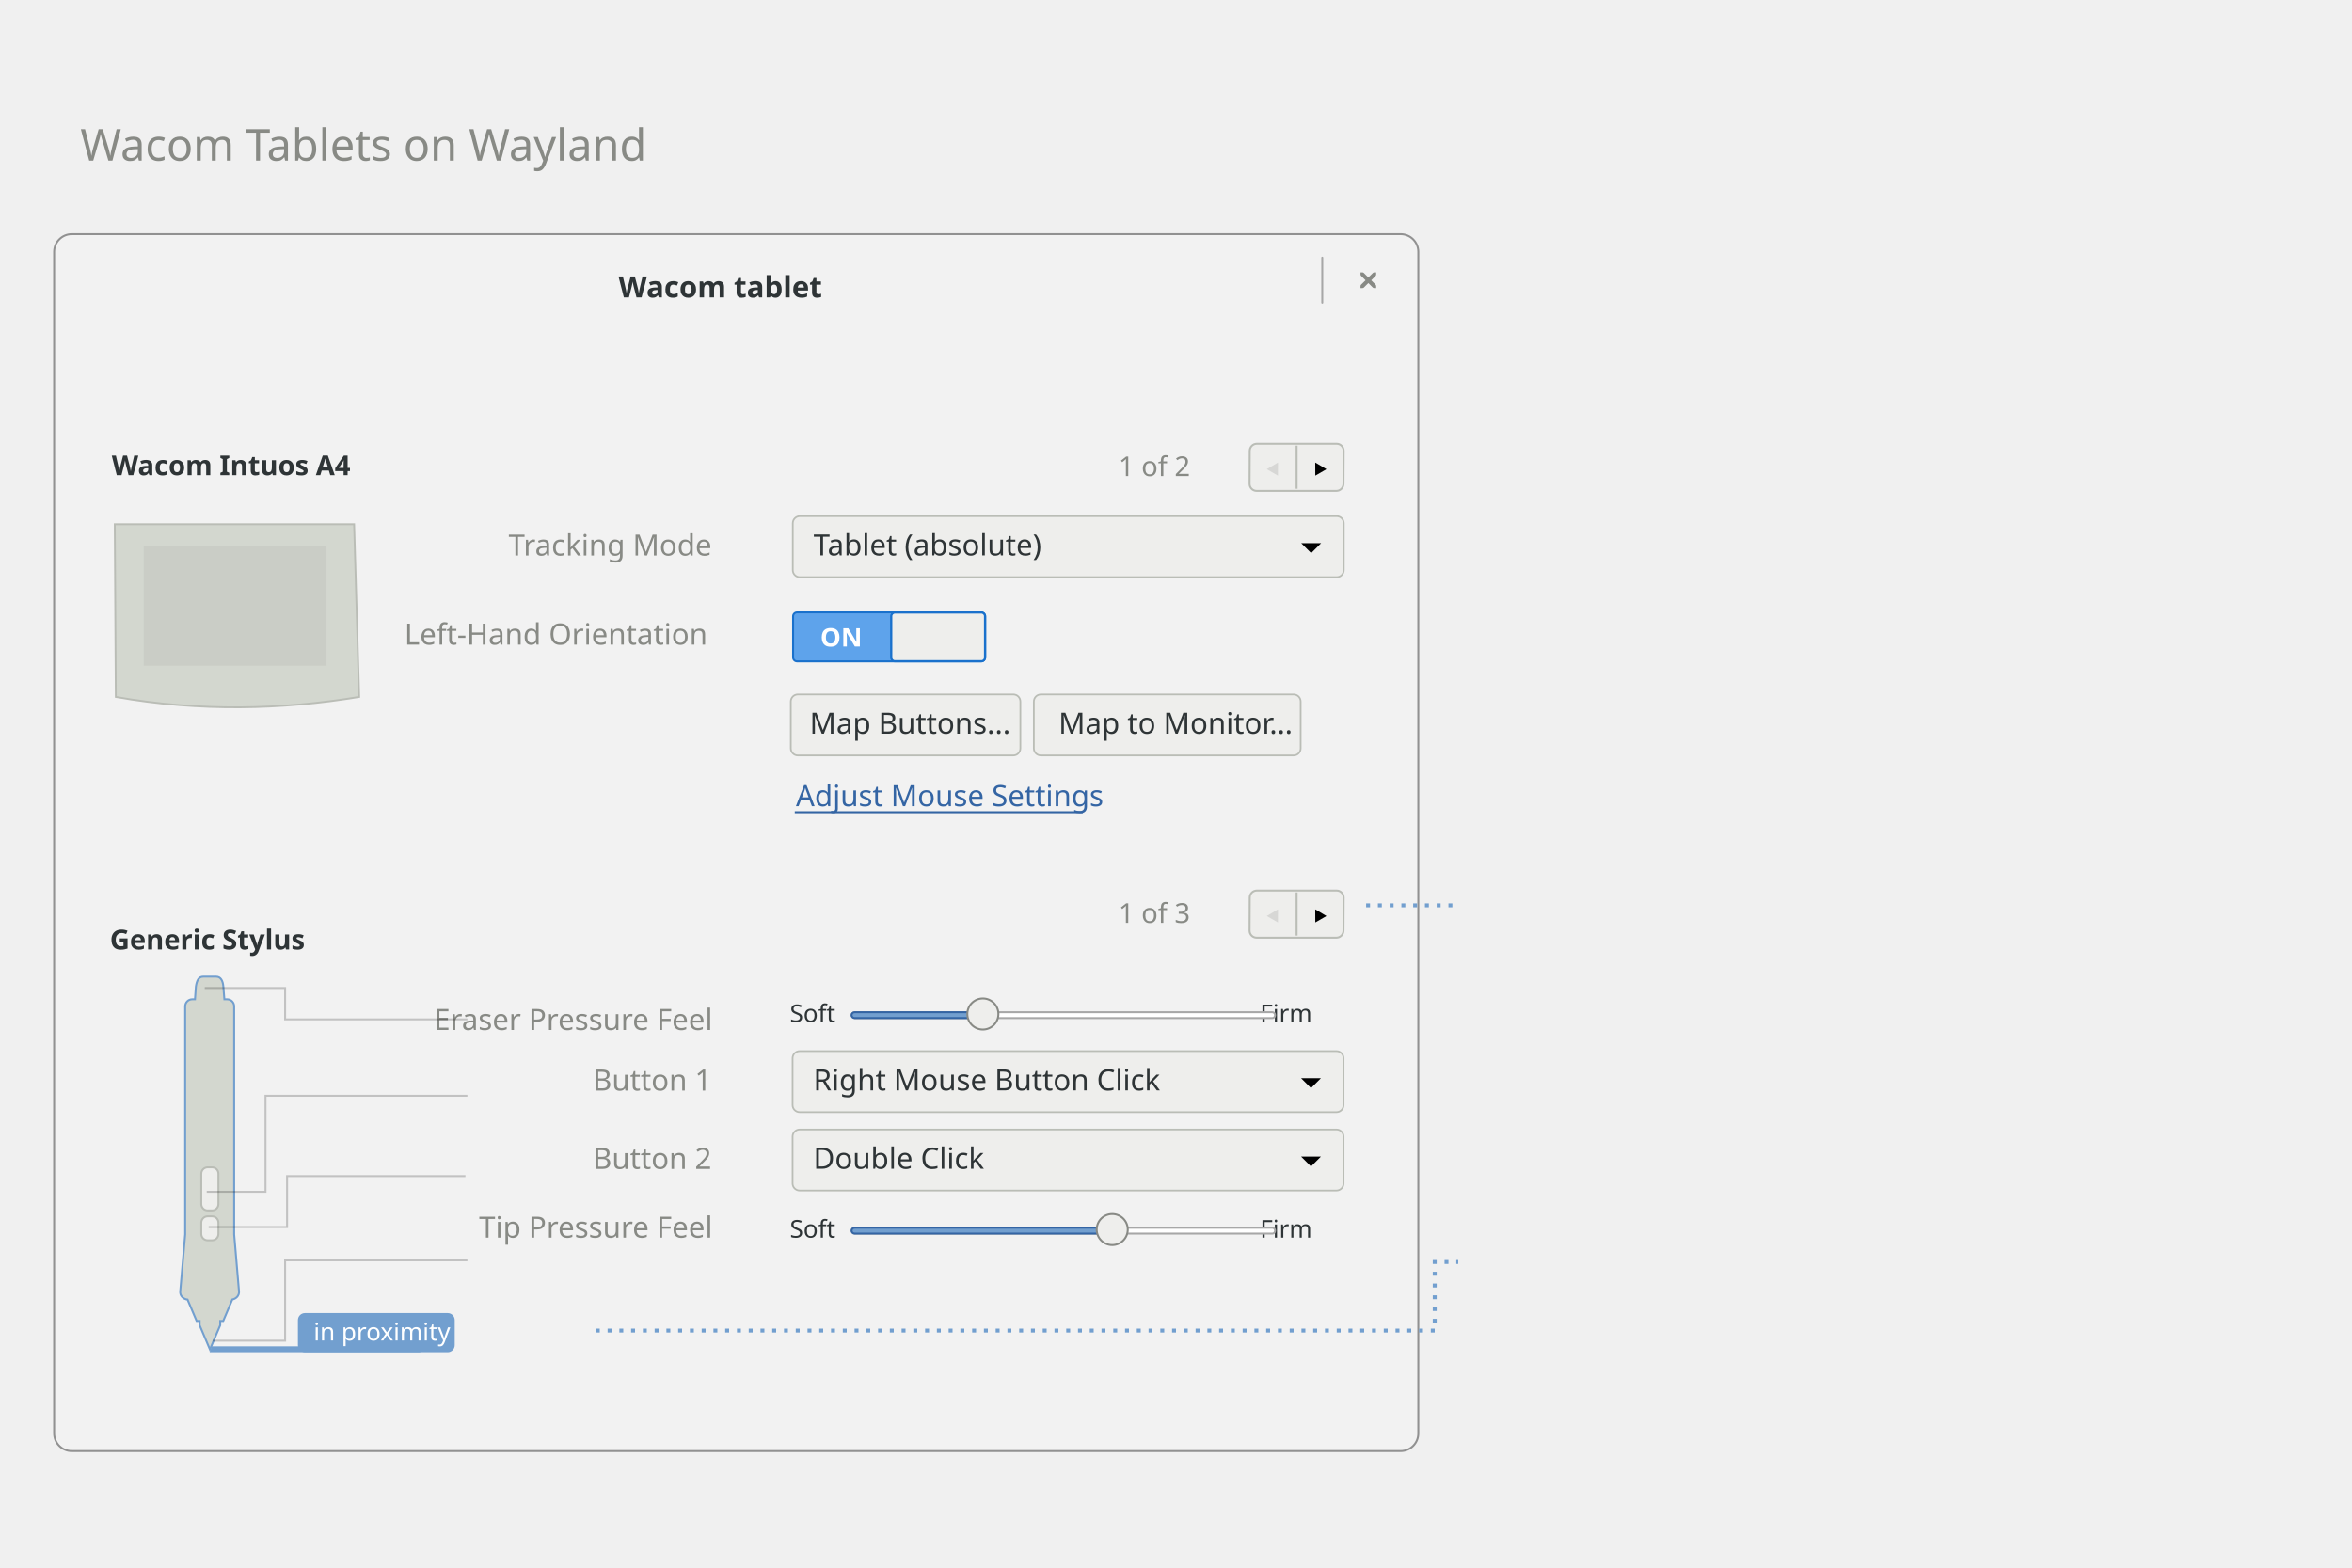
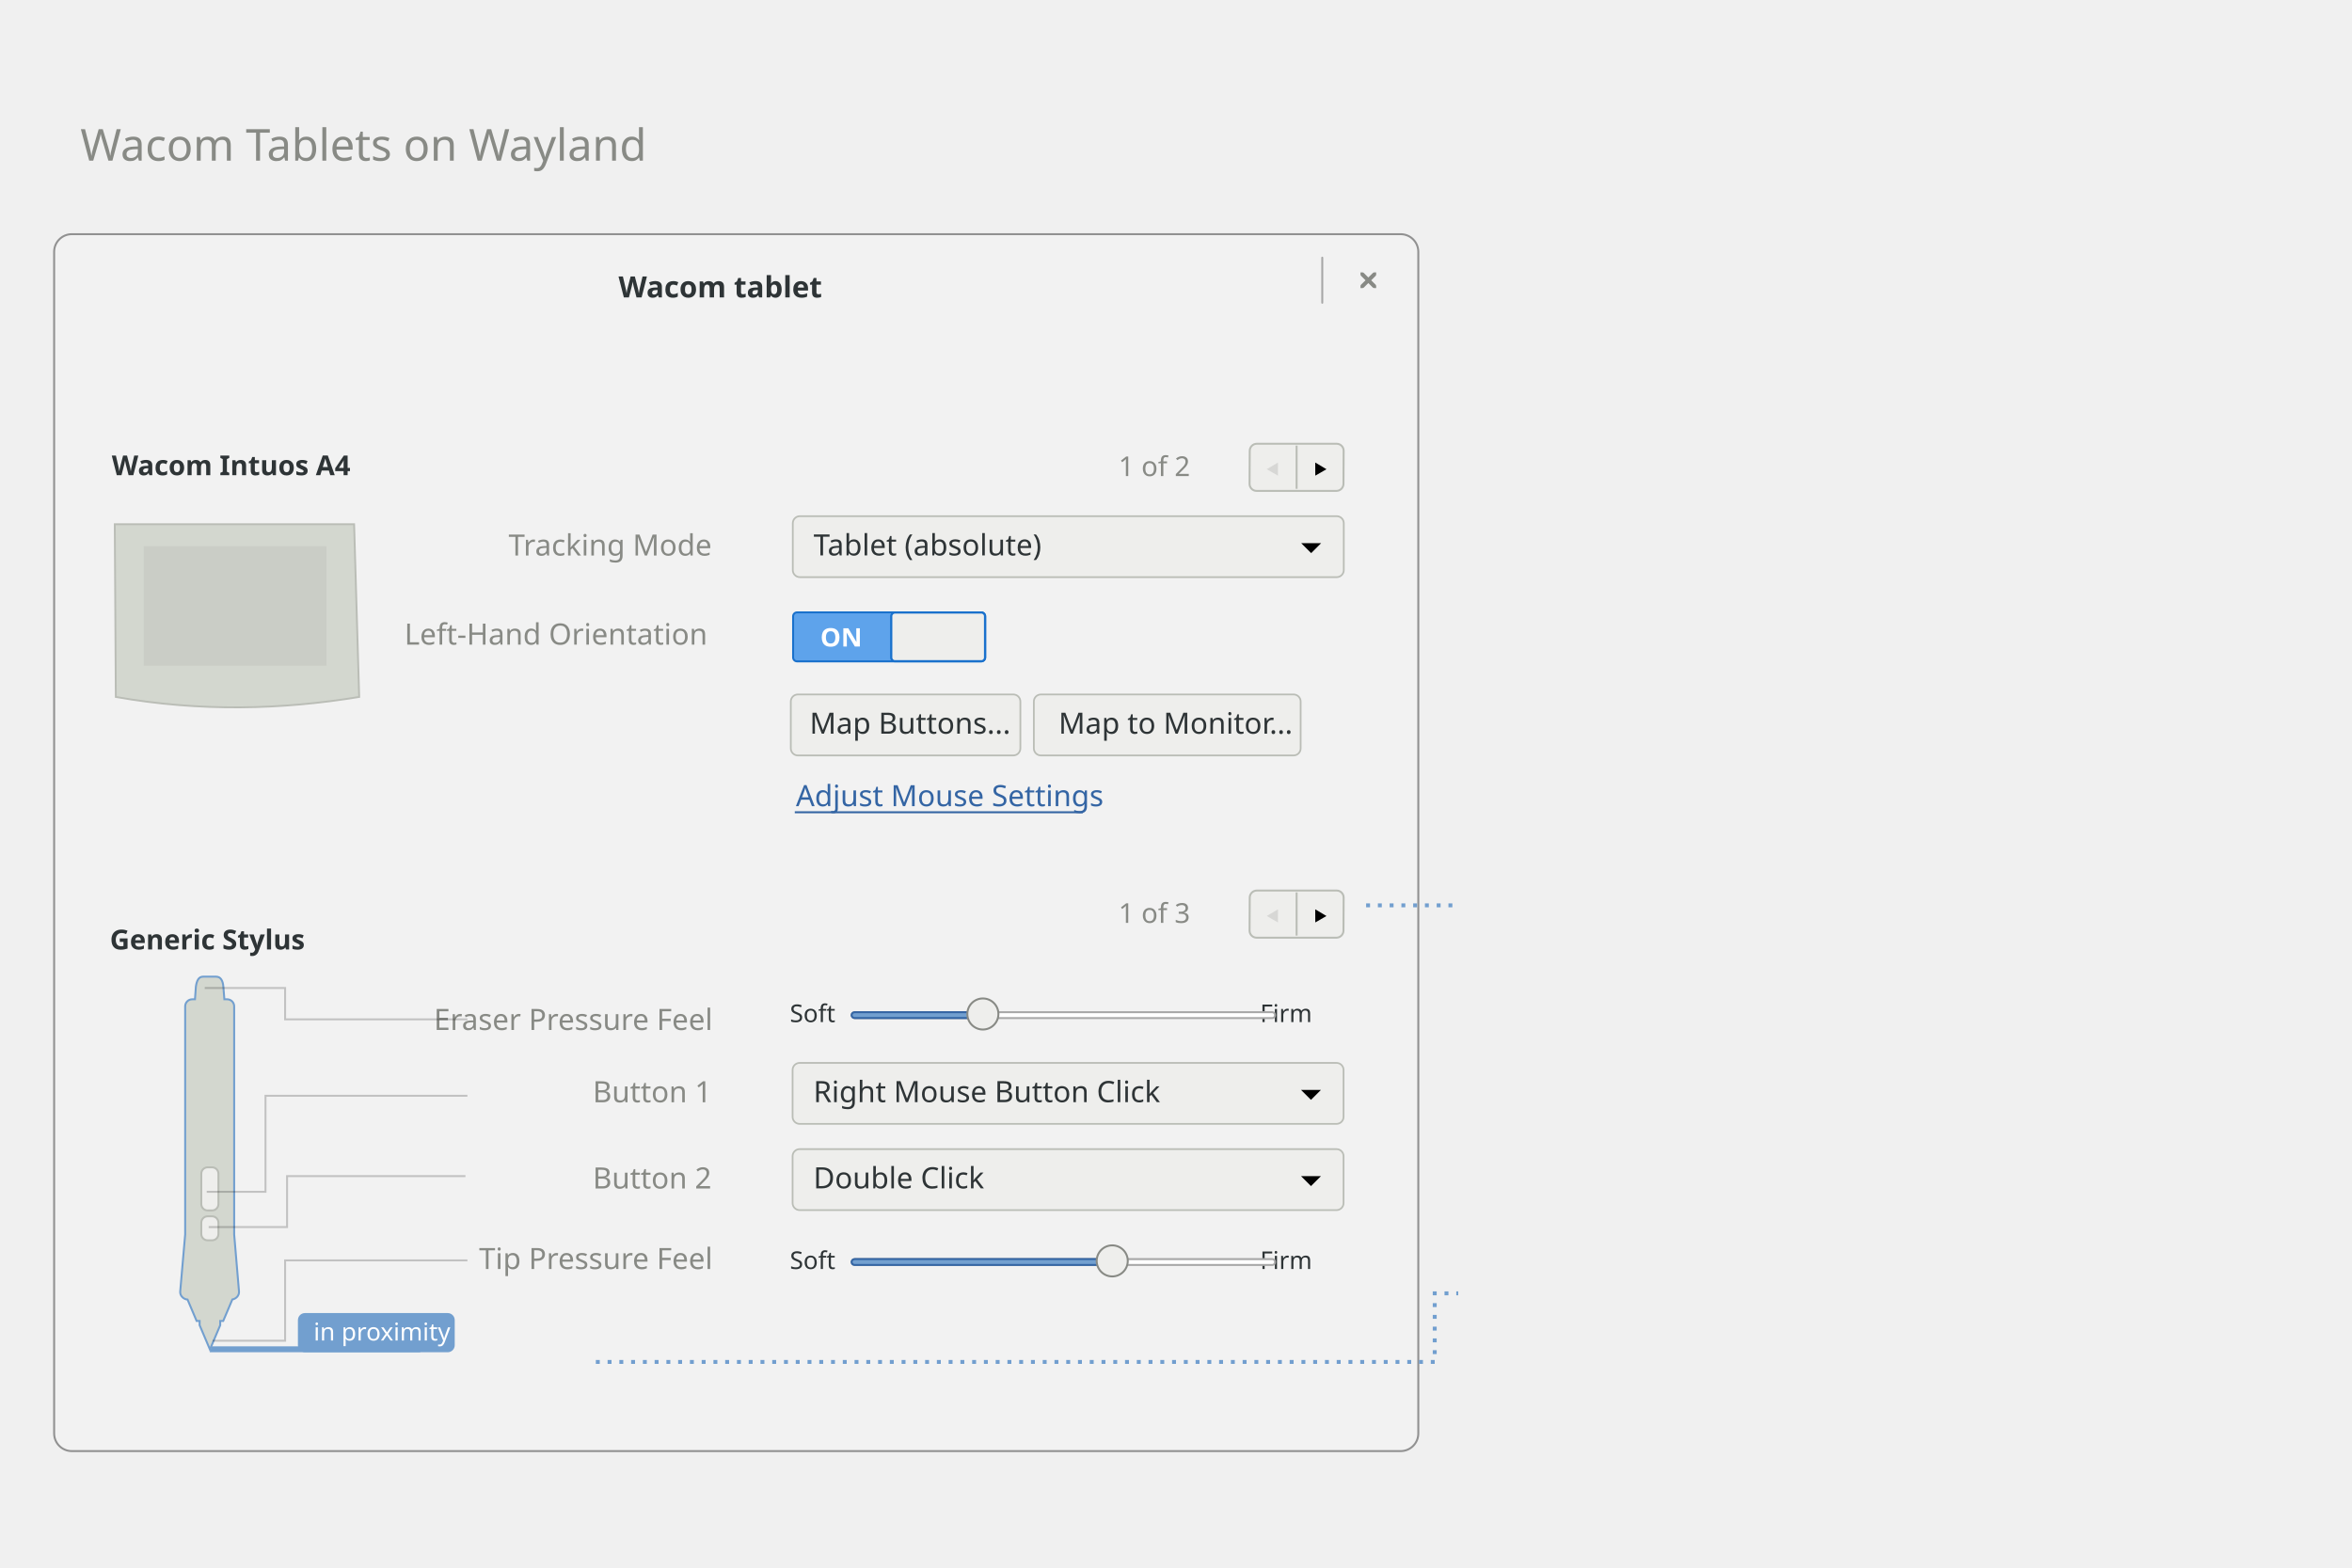
<svg xmlns="http://www.w3.org/2000/svg" width="1200" height="800" viewBox="0 0 1200 800" id="svg11544" version="1.1">
  <defs id="defs11546">
    <linearGradient id="linearGradient4563-3-6-2-7-5">
      <stop style="stop-color:#f2f2f1;stop-opacity:1" offset="0" id="stop4565-3-7-8-60-8" />
      <stop id="stop4573-2-5-96-1-3" offset="0.028" style="stop-color:#fefefe;stop-opacity:1" />
      <stop id="stop4571-4-1-0-0-8" offset="0.977" style="stop-color:#eeeeec;stop-opacity:1" />
      <stop style="stop-color:#f5f5f4;stop-opacity:1" offset="1" id="stop4567-7-50-6-2-0" />
    </linearGradient>
  </defs>
  <g id="layer1" transform="translate(0,-252.3622)">
    <rect style="display:inline;fill:#f2f2f2;fill-opacity:1;stroke:#919191;stroke-width:1;stroke-linecap:square;stroke-miterlimit:4;stroke-dasharray:none;stroke-dashoffset:0;stroke-opacity:1" id="rect18063" width="696" height="620.997" x="27.625" y="371.864" rx="9" ry="9" />
    <text id="text4283-3" y="403.972" x="377.409" style="font-style:normal;font-variant:normal;font-weight:bold;font-stretch:normal;font-size:15px;line-height:125%;font-family:Cantarell;-inkscape-font-specification:'Cantarell, Bold';text-align:center;writing-mode:lr-tb;text-anchor:middle;display:inline;fill:#2e3436;fill-opacity:1;stroke:none;enable-background:new" xml:space="preserve" transform="scale(0.9995531,1.000447)">
      <tspan y="403.972" x="377.409" id="tspan4285-0" style="font-style:normal;font-variant:normal;font-weight:bold;font-stretch:normal;font-size:15px;line-height:125%;font-family:Cantarell;-inkscape-font-specification:'Cantarell, Bold';text-align:center;writing-mode:lr-tb;text-anchor:middle">Wacom tablet</tspan>
    </text>
    <text id="text4287-4" y="494.639" x="57.061" style="font-style:normal;font-variant:normal;font-weight:bold;font-stretch:normal;font-size:14px;line-height:125%;font-family:Cantarell;-inkscape-font-specification:'Cantarell Bold';text-align:start;writing-mode:lr-tb;text-anchor:start;display:inline;fill:#2e3436;fill-opacity:1;stroke:none;enable-background:new" xml:space="preserve" transform="scale(0.9995531,1.000447)">
      <tspan y="494.639" x="57.061" id="tspan4289-5">Wacom Intuos A4</tspan>
    </text>
    <text id="text4309-0" y="535.62" x="382.823" style="font-style:normal;font-variant:normal;font-weight:normal;font-stretch:normal;font-size:15px;line-height:125%;font-family:Cantarell;-inkscape-font-specification:'Cantarell, Normal';text-align:end;writing-mode:lr-tb;text-anchor:end;display:inline;fill:#888a85;fill-opacity:1;stroke:none;enable-background:new" xml:space="preserve" transform="scale(0.9995531,1.000447)">
      <tspan y="535.62" x="382.823" id="tspan4311-2">Tracking Mode</tspan>
    </text>
    <rect style="display:inline;fill:#eeeeec;fill-opacity:1;stroke:#babdb6;stroke-width:0.876;stroke-miterlimit:4;stroke-dasharray:none;stroke-dashoffset:0;stroke-opacity:1" id="rect4313-3" width="281.109" height="31.124" x="404.489" y="515.766" rx="3.6" ry="3.6" />
    <text transform="scale(0.9995531,1.000447)" xml:space="preserve" style="font-style:normal;font-variant:normal;font-weight:normal;font-stretch:normal;font-size:15px;line-height:125%;font-family:Cantarell;-inkscape-font-specification:'Cantarell, Normal';text-align:start;writing-mode:lr-tb;text-anchor:start;display:inline;fill:#2e3436;fill-opacity:1;stroke:none;enable-background:new" x="415.263" y="535.55" id="text4315-4">
      <tspan id="tspan4317-1" x="415.263" y="535.55">Tablet (absolute)</tspan>
    </text>
    <path style="color:#000000;display:inline;overflow:visible;visibility:visible;fill:#000000;fill-opacity:1;fill-rule:nonzero;stroke:none;stroke-width:5;marker:none;enable-background:new" d="m 674.036,529.558 -5.071,5.071 -5.071,-5.071 z" id="path4319-2" />
    <text xml:space="preserve" style="font-style:normal;font-variant:normal;font-weight:normal;font-stretch:normal;font-size:15px;line-height:125%;font-family:Cantarell;-inkscape-font-specification:'Cantarell, Normal';text-align:end;letter-spacing:0px;word-spacing:0px;writing-mode:lr-tb;text-anchor:end;display:inline;fill:#888a85;fill-opacity:1;stroke:none" x="380.445" y="581.308" id="text4413-8">
      <tspan id="tspan4415-9" x="380.445" y="581.308">Left-Hand Orientation</tspan>
    </text>
    <g style="display:inline" id="g41057-0-3" transform="translate(747.442,422.1513)">
      <rect style="display:inline;fill:#eeeeec;fill-opacity:1;stroke:#babdb6;stroke-width:0.876;stroke-miterlimit:4;stroke-dasharray:none;stroke-dashoffset:0;stroke-opacity:1;enable-background:new" id="rect40698-0-4-1" width="136.124" height="31.124" x="-219.969" y="184.594" rx="3.6" ry="3.6" />
      <text transform="scale(0.9995531,1.000447)" xml:space="preserve" style="font-style:normal;font-variant:normal;font-weight:normal;font-stretch:normal;font-size:15px;line-height:125%;font-family:Cantarell;-inkscape-font-specification:'Cantarell, Normal';text-align:start;writing-mode:lr-tb;text-anchor:start;display:inline;fill:#2e3436;fill-opacity:1;stroke:none;enable-background:new" x="-207.457" y="204.527" id="text40700-0-2-8">
        <tspan id="tspan40702-6-8-4" x="-207.457" y="204.527">Map to Monitor…</tspan>
      </text>
    </g>
    <g id="g12709" style="display:inline" transform="matrix(-1,0,0,1,165.6293,204.1513)">
      <rect ry="3.6" rx="3.6" y="274.66" x="-521.288" height="24.062" width="47.916" id="rect12711" style="display:inline;fill:#eeeeec;fill-opacity:1;stroke:#babdb6;stroke-width:1;stroke-miterlimit:4;stroke-dasharray:none;stroke-dashoffset:0;stroke-opacity:1" transform="matrix(1,0,0.00496646,0.9999877,0,0)" />
      <path style="fill:none;stroke:#babdb6;stroke-width:1px;stroke-linecap:butt;stroke-linejoin:miter;stroke-opacity:1" d="m -495.906,275.594 0,22.062" id="path12713" />
      <path style="fill:#000000;fill-opacity:1;stroke:none" d="m -505.441,290.935 -5.696,-3.289 5.732,-3.4 -0.035,6.689 z" id="path12715" />
      <path id="path12717" d="m -486.371,290.935 5.696,-3.289 -5.732,-3.4 0.035,6.689 z" style="opacity:0.1;fill:#000000;fill-opacity:1;stroke:none" />
    </g>
    <text xml:space="preserve" style="font-style:normal;font-variant:normal;font-weight:normal;font-stretch:normal;font-size:14px;line-height:125%;font-family:Cantarell;-inkscape-font-specification:Cantarell;text-align:end;letter-spacing:0px;word-spacing:0px;writing-mode:lr-tb;text-anchor:end;display:inline;fill:#888a85;fill-opacity:1;stroke:none" x="625.445" y="495.308" id="text12719">
      <tspan id="tspan12721" x="625.445" y="495.308">1 of 2</tspan>
    </text>
    <g style="display:inline" id="g4291-0" transform="matrix(0.6375552,0,0,0.637259,491.8175,448.3547)">
      <g id="g4293-5" transform="matrix(1.15376,0,0,1.15376,90.46758,-20.06222)" style="display:inline">
        <path id="path4295-6" d="m -667.406,114.683 0.717,119.864 c 58.683,10.39 114.987,8.874 168.805,0 L -501.406,114.683 Z" style="fill:#d3d7cf;fill-opacity:1;stroke:#babdb6;stroke-width:1.285px;stroke-linecap:butt;stroke-linejoin:miter;stroke-opacity:1" />
        <rect y="129.881" x="-647.318" height="82.952" width="126.798" id="rect4297-6" style="color:#000000;display:inline;overflow:visible;visibility:visible;opacity:0.362;fill:#babdb6;fill-opacity:1;fill-rule:nonzero;stroke:none;stroke-width:6.083;stroke-linecap:butt;stroke-linejoin:miter;stroke-miterlimit:4;stroke-dasharray:none;stroke-dashoffset:0;stroke-opacity:1;marker:none;enable-background:new" />
      </g>
    </g>
    <text id="text12723" y="736.532" x="56.086" style="font-style:normal;font-variant:normal;font-weight:bold;font-stretch:normal;font-size:14px;line-height:125%;font-family:Cantarell;-inkscape-font-specification:'Cantarell Bold';text-align:start;writing-mode:lr-tb;text-anchor:start;display:inline;fill:#2e3436;fill-opacity:1;stroke:none;enable-background:new" xml:space="preserve" transform="scale(0.9995531,1.000447)">
      <tspan y="736.532" x="56.086" id="tspan12725">Generic Stylus</tspan>
    </text>
-     <text id="text12749" y="808.5" x="382.732" style="font-style:normal;font-variant:normal;font-weight:normal;font-stretch:normal;font-size:15px;line-height:125%;font-family:Cantarell;-inkscape-font-specification:'Cantarell, Normal';text-align:end;writing-mode:lr-tb;text-anchor:end;display:inline;fill:#888a85;fill-opacity:1;stroke:none;enable-background:new" xml:space="preserve" transform="scale(0.9995531,1.000447)">
-       <tspan y="808.5" x="382.732" id="tspan12751">Button 1</tspan>
+     <text id="text12749" y="814.497" x="382.732" style="font-style:normal;font-variant:normal;font-weight:normal;font-stretch:normal;font-size:15px;line-height:125%;font-family:Cantarell;-inkscape-font-specification:'Cantarell, Normal';text-align:end;writing-mode:lr-tb;text-anchor:end;display:inline;fill:#888a85;fill-opacity:1;stroke:none;enable-background:new" xml:space="preserve" transform="scale(0.9995531,1.000447)">
+       <tspan y="814.497" x="382.732" id="tspan12751">Button 1</tspan>
    </text>
-     <rect style="display:inline;fill:#eeeeec;fill-opacity:1;stroke:#babdb6;stroke-width:0.876;stroke-miterlimit:4;stroke-dasharray:none;stroke-dashoffset:0;stroke-opacity:1" id="rect12753" width="281.109" height="31.124" x="404.382" y="788.766" rx="3.6" ry="3.6" />
-     <text transform="scale(0.9995531,1.000447)" xml:space="preserve" style="font-style:normal;font-variant:normal;font-weight:normal;font-stretch:normal;font-size:15px;line-height:125%;font-family:Cantarell;-inkscape-font-specification:'Cantarell, Normal';text-align:start;writing-mode:lr-tb;text-anchor:start;display:inline;fill:#2e3436;fill-opacity:1;stroke:none;enable-background:new" x="415.172" y="808.43" id="text12755">
-       <tspan id="tspan12757" x="415.172" y="808.43">Right Mouse Button Click</tspan>
+     <rect style="display:inline;fill:#eeeeec;fill-opacity:1;stroke:#babdb6;stroke-width:0.876;stroke-miterlimit:4;stroke-dasharray:none;stroke-dashoffset:0;stroke-opacity:1" id="rect12753" width="281.109" height="31.124" x="404.382" y="794.766" rx="3.6" ry="3.6" />
+     <text transform="scale(0.9995531,1.000447)" xml:space="preserve" style="font-style:normal;font-variant:normal;font-weight:normal;font-stretch:normal;font-size:15px;line-height:125%;font-family:Cantarell;-inkscape-font-specification:'Cantarell, Normal';text-align:start;writing-mode:lr-tb;text-anchor:start;display:inline;fill:#2e3436;fill-opacity:1;stroke:none;enable-background:new" x="415.172" y="814.427" id="text12755">
+       <tspan id="tspan12757" x="415.172" y="814.427">Right Mouse Button Click</tspan>
    </text>
-     <path style="color:#000000;display:inline;overflow:visible;visibility:visible;fill:#000000;fill-opacity:1;fill-rule:nonzero;stroke:none;stroke-width:5;marker:none;enable-background:new" d="m 673.945,802.558 -5.071,5.071 -5.071,-5.071 z" id="path12759" />
-     <text transform="scale(0.9995531,1.000447)" xml:space="preserve" style="font-style:normal;font-variant:normal;font-weight:normal;font-stretch:normal;font-size:15px;line-height:125%;font-family:Cantarell;-inkscape-font-specification:'Cantarell, Normal';text-align:end;writing-mode:lr-tb;text-anchor:end;display:inline;fill:#888a85;fill-opacity:1;stroke:none;enable-background:new" x="382.732" y="848.482" id="text12761">
-       <tspan id="tspan12763" x="382.732" y="848.482">Button 2</tspan>
+     <path style="color:#000000;display:inline;overflow:visible;visibility:visible;fill:#000000;fill-opacity:1;fill-rule:nonzero;stroke:none;stroke-width:5;marker:none;enable-background:new" d="m 673.945,808.558 -5.071,5.071 -5.071,-5.071 z" id="path12759" />
+     <text transform="scale(0.9995531,1.000447)" xml:space="preserve" style="font-style:normal;font-variant:normal;font-weight:normal;font-stretch:normal;font-size:15px;line-height:125%;font-family:Cantarell;-inkscape-font-specification:'Cantarell, Normal';text-align:end;writing-mode:lr-tb;text-anchor:end;display:inline;fill:#888a85;fill-opacity:1;stroke:none;enable-background:new" x="382.732" y="858.478" id="text12761">
+       <tspan id="tspan12763" x="382.732" y="858.478">Button 2</tspan>
    </text>
-     <rect ry="3.6" rx="3.6" y="828.766" x="404.382" height="31.124" width="281.109" id="rect12765" style="display:inline;fill:#eeeeec;fill-opacity:1;stroke:#babdb6;stroke-width:0.876;stroke-miterlimit:4;stroke-dasharray:none;stroke-dashoffset:0;stroke-opacity:1" />
-     <text id="text12767" y="848.412" x="415.172" style="font-style:normal;font-variant:normal;font-weight:normal;font-stretch:normal;font-size:15px;line-height:125%;font-family:Cantarell;-inkscape-font-specification:'Cantarell, Normal';text-align:start;writing-mode:lr-tb;text-anchor:start;display:inline;fill:#2e3436;fill-opacity:1;stroke:none;enable-background:new" xml:space="preserve" transform="scale(0.9995531,1.000447)">
-       <tspan y="848.412" x="415.172" id="tspan12769">Double Click</tspan>
+     <rect ry="3.6" rx="3.6" y="838.766" x="404.382" height="31.124" width="281.109" id="rect12765" style="display:inline;fill:#eeeeec;fill-opacity:1;stroke:#babdb6;stroke-width:0.876;stroke-miterlimit:4;stroke-dasharray:none;stroke-dashoffset:0;stroke-opacity:1" />
+     <text id="text12767" y="858.408" x="415.172" style="font-style:normal;font-variant:normal;font-weight:normal;font-stretch:normal;font-size:15px;line-height:125%;font-family:Cantarell;-inkscape-font-specification:'Cantarell, Normal';text-align:start;writing-mode:lr-tb;text-anchor:start;display:inline;fill:#2e3436;fill-opacity:1;stroke:none;enable-background:new" xml:space="preserve" transform="scale(0.9995531,1.000447)">
+       <tspan y="858.408" x="415.172" id="tspan12769">Double Click</tspan>
    </text>
-     <path id="path12771" d="m 673.945,842.558 -5.071,5.071 -5.071,-5.071 z" style="color:#000000;display:inline;overflow:visible;visibility:visible;fill:#000000;fill-opacity:1;fill-rule:nonzero;stroke:none;stroke-width:5;marker:none;enable-background:new" />
+     <path id="path12771" d="m 673.945,852.558 -5.071,5.071 -5.071,-5.071 z" style="color:#000000;display:inline;overflow:visible;visibility:visible;fill:#000000;fill-opacity:1;fill-rule:nonzero;stroke:none;stroke-width:5;marker:none;enable-background:new" />
    <g style="display:inline" transform="translate(682.351,462.1513)" id="g12795">
      <path id="path12797" transform="translate(-928.4063,-95.84375)" d="m 349.695,384.449 c -2.308,0 -3.233,2.011 -3.695,5.029 L 345.531,396 344.125,396 c -1.994,0 -3.594,1.599 -3.594,3.594 L 340.531,516 338,545.125 c -0.187,2.155 1.626,3.92 3.75,4.125 l 4.625,10.906 1.531,0 0,2.156 5.25,12.375 5.25,-12.344 0,-2.188 1.531,0 4.656,-10.969 c 1.967,-0.352 3.546,-2.022 3.406,-4.062 L 365.531,516 l 0,-116.406 c 0,-1.994 -1.599,-3.594 -3.594,-3.594 l -1.406,0 L 360,389.478 c -0.233,-2.857 -1.262,-5.029 -3.695,-5.029 z" style="color:#000000;display:inline;overflow:visible;visibility:visible;fill:#d3d7cf;fill-opacity:1;fill-rule:nonzero;stroke:#729fcf;stroke-width:1px;stroke-linecap:butt;stroke-linejoin:miter;stroke-miterlimit:4;stroke-dasharray:none;stroke-dashoffset:0;stroke-opacity:1;marker:none;enable-background:accumulate" />
      <rect style="color:#000000;display:inline;overflow:visible;visibility:visible;fill:#eeeeec;fill-opacity:1;fill-rule:nonzero;stroke:#babdb6;stroke-width:1px;stroke-linecap:butt;stroke-linejoin:miter;stroke-miterlimit:4;stroke-dasharray:none;stroke-dashoffset:0;stroke-opacity:1;marker:none;enable-background:accumulate" id="rect12799" width="8.75" height="22" x="-579.656" y="385.906" rx="3.25" ry="3.25" />
      <rect ry="3.25" rx="3.25" y="410.906" x="-579.656" height="12.25" width="8.75" id="rect12801" style="color:#000000;display:inline;overflow:visible;visibility:visible;fill:#eeeeec;fill-opacity:1;fill-rule:nonzero;stroke:#babdb6;stroke-width:1px;stroke-linecap:butt;stroke-linejoin:miter;stroke-miterlimit:4;stroke-dasharray:none;stroke-dashoffset:0;stroke-opacity:1;marker:none;enable-background:accumulate" />
    </g>
    <path id="path18065" d="m 674.625,383.845 0,23.012" style="display:inline;fill:none;stroke:#a7a7a7;stroke-width:1px;stroke-linecap:round;stroke-linejoin:miter;stroke-opacity:1" />
    <g id="g18067" transform="translate(630.1249,-130.636)" style="display:inline;fill:#888a85">
      <g style="display:inline;fill:#888a85" id="g18069" transform="translate(19,-242)">
        <path style="color:#bebebe;font-style:normal;font-variant:normal;font-weight:normal;font-stretch:normal;font-size:medium;line-height:normal;font-family:'Andale Mono';-inkscape-font-specification:'Andale Mono';text-indent:0;text-align:start;text-decoration:none;text-decoration-line:none;letter-spacing:normal;word-spacing:normal;text-transform:none;direction:ltr;block-progression:tb;writing-mode:lr-tb;text-anchor:start;display:inline;overflow:visible;visibility:visible;fill:#888a85;fill-opacity:1;fill-rule:nonzero;stroke:none;stroke-width:1.781;marker:none;enable-background:new" id="path18071" d="m 45,764 1,0 c 0.01,-1.2e-4 0.021,-4.6e-4 0.031,0 0.255,0.011 0.51,0.129 0.688,0.312 L 49,766.594 51.312,764.312 C 51.578,764.082 51.759,764.007 52,764 l 1,0 0,1 c 0,0.286 -0.034,0.551 -0.25,0.75 l -2.281,2.281 2.25,2.25 C 52.907,770.469 53,770.735 53,771 l 0,1 -1,0 c -0.265,-10e-6 -0.531,-0.093 -0.719,-0.281 L 49,769.438 46.719,771.719 C 46.531,771.907 46.265,772 46,772 l -1,0 0,-1 c -3e-6,-0.265 0.093,-0.531 0.281,-0.719 l 2.281,-2.25 L 45.281,765.75 C 45.071,765.555 44.978,765.281 45,765 l 0,-1 z" />
      </g>
    </g>
    <g id="g23096" transform="translate(-380.9375,-755.7003)">
      <rect ry="3" rx="3" y="465.564" x="1250.562" height="33" width="33" id="rect18073" style="color:#000000;display:inline;overflow:visible;visibility:visible;fill:#eaeaea;fill-opacity:1;fill-rule:nonzero;stroke:#919191;stroke-width:1;stroke-linecap:butt;stroke-linejoin:miter;stroke-miterlimit:4;stroke-dasharray:none;stroke-dashoffset:0;stroke-opacity:1;marker:none;enable-background:accumulate" />
      <rect y="477.064" x="1262.062" height="2" width="10" id="rect18101" style="color:#bebebe;display:inline;overflow:visible;visibility:visible;fill:#2e3436;fill-opacity:1;stroke:none;stroke-width:1;marker:none" />
      <rect y="481.064" x="1262.062" height="2" width="10" id="rect18103" style="color:#bebebe;display:inline;overflow:visible;visibility:visible;fill:#2e3436;fill-opacity:1;stroke:none;stroke-width:1;marker:none" />
      <rect y="485.064" x="1262.062" height="2" width="10" id="rect18105" style="color:#bebebe;display:inline;overflow:visible;visibility:visible;fill:#2e3436;fill-opacity:1;stroke:none;stroke-width:1;marker:none" />
    </g>
    <g id="g23312">
      <rect ry="3.6" rx="3.6" y="606.745" x="403.473" height="31.124" width="117.124" id="rect23173" style="display:inline;fill:#eeeeec;fill-opacity:1;stroke:#babdb6;stroke-width:0.876;stroke-miterlimit:4;stroke-dasharray:none;stroke-dashoffset:0;stroke-opacity:1;enable-background:new" />
      <text id="text23175" y="626.49" x="413.263" style="font-style:normal;font-variant:normal;font-weight:normal;font-stretch:normal;font-size:15px;line-height:125%;font-family:Cantarell;-inkscape-font-specification:'Cantarell, Normal';text-align:start;writing-mode:lr-tb;text-anchor:start;display:inline;fill:#2e3436;fill-opacity:1;stroke:none;enable-background:new" xml:space="preserve" transform="scale(0.9995531,1.000447)">
        <tspan y="626.49" x="413.263" id="tspan23177">Map Buttons...</tspan>
      </text>
    </g>
    <text id="text23303" y="663.473" x="406.259" style="font-style:normal;font-variant:normal;font-weight:normal;font-stretch:normal;font-size:15px;line-height:125%;font-family:Cantarell;-inkscape-font-specification:'Cantarell, Normal';text-align:start;writing-mode:lr-tb;text-anchor:start;display:inline;fill:#3465a4;fill-opacity:1;stroke:none;enable-background:new;" xml:space="preserve" transform="scale(0.9995531,1.000447)">
      <tspan y="663.473" x="406.259" id="tspan23305">Adjust Mouse Settings</tspan>
    </text>
    <g transform="matrix(-1,0,0,1,165.6293,432.1513)" style="display:inline" id="g23179">
      <rect transform="matrix(1,0,0.00496646,0.9999877,0,0)" style="display:inline;fill:#eeeeec;fill-opacity:1;stroke:#babdb6;stroke-width:1;stroke-miterlimit:4;stroke-dasharray:none;stroke-dashoffset:0;stroke-opacity:1" id="rect23181" width="47.916" height="24.062" x="-521.288" y="274.66" rx="3.6" ry="3.6" />
      <path id="path23183" d="m -495.906,275.594 0,22.062" style="fill:none;stroke:#babdb6;stroke-width:1px;stroke-linecap:butt;stroke-linejoin:miter;stroke-opacity:1" />
      <path id="path23185" d="m -505.441,290.935 -5.696,-3.289 5.732,-3.4 -0.035,6.689 z" style="fill:#000000;fill-opacity:1;stroke:none" />
      <path style="opacity:0.1;fill:#000000;fill-opacity:1;stroke:none" d="m -486.371,290.935 5.696,-3.289 -5.732,-3.4 0.035,6.689 z" id="path23187" />
    </g>
    <text id="text23189" y="723.308" x="625.445" style="font-style:normal;font-variant:normal;font-weight:normal;font-stretch:normal;font-size:14px;line-height:125%;font-family:Cantarell;-inkscape-font-specification:Cantarell;text-align:end;letter-spacing:0px;word-spacing:0px;writing-mode:lr-tb;text-anchor:end;display:inline;fill:#888a85;fill-opacity:1;stroke:none" xml:space="preserve">
      <tspan y="723.308" x="625.445" id="tspan23191">1 of 3</tspan>
    </text>
    <flowRoot xml:space="preserve" id="flowRoot23212" style="color:#000000;font-style:normal;font-variant:normal;font-weight:normal;font-stretch:normal;font-size:16px;line-height:125%;font-family:Cantarell;-inkscape-font-specification:Cantarell;text-indent:0;text-align:start;text-decoration:none;text-decoration-line:none;letter-spacing:0px;word-spacing:0px;text-transform:none;direction:ltr;block-progression:tb;writing-mode:lr-tb;baseline-shift:baseline;text-anchor:start;display:inline;overflow:visible;visibility:visible;fill:#000000;fill-opacity:1;fill-rule:nonzero;stroke:none;stroke-width:1;stroke-linecap:butt;stroke-linejoin:miter;stroke-opacity:1;marker:none;marker-start:none;marker-mid:none;marker-end:none;enable-background:accumulate" transform="translate(0,330.3622)">
      <flowRegion id="flowRegion23214">
        <rect id="rect23216" width="428" height="282" x="749" y="376" />
      </flowRegion>
      <flowPara id="flowPara23218">Only a stylus that's detected gets added to the list. Stylii are decoupled from the tablet, a single stylus can work on multiple tablets.</flowPara>
      <flowPara id="flowPara23220" />
      <flowPara id="flowPara23222">If a new stylus gets detected by proxmity of any tablet, its page gets focused/visible. If an existing stylus (that isn't selected on the page) gets into proximity of any tablet, a page is not changed.</flowPara>
      <flowPara id="flowPara23224" />
      <flowPara id="flowPara23226">Active styluses (those in proximity of any tablet) show an "in proximity" badge</flowPara>
    </flowRoot>
    <g id="g23234" transform="translate(102,462.0607)">
      <rect ry="3.6" rx="3.6" y="460.362" x="50" height="20" width="80" id="rect23228" style="color:#000000;clip-rule:nonzero;display:inline;overflow:visible;visibility:visible;opacity:1;isolation:auto;mix-blend-mode:normal;color-interpolation:sRGB;color-interpolation-filters:linearRGB;solid-color:#000000;solid-opacity:1;fill:#729fcf;fill-opacity:1;fill-rule:nonzero;stroke:none;stroke-width:1;stroke-linecap:butt;stroke-linejoin:miter;stroke-miterlimit:4;stroke-dasharray:none;stroke-dashoffset:0;stroke-opacity:1;marker:none;marker-start:none;marker-mid:none;marker-end:none;paint-order:normal;color-rendering:auto;image-rendering:auto;shape-rendering:auto;text-rendering:auto;enable-background:accumulate" />
      <text id="text23230" y="474.362" x="58" style="color:#000000;font-style:normal;font-variant:normal;font-weight:normal;font-stretch:normal;font-size:12.5px;line-height:125%;font-family:Cantarell;-inkscape-font-specification:'Cantarell, Normal';text-indent:0;text-align:start;text-decoration:none;text-decoration-line:none;letter-spacing:0px;word-spacing:0px;text-transform:none;direction:ltr;block-progression:tb;writing-mode:lr-tb;baseline-shift:baseline;text-anchor:start;display:inline;overflow:visible;visibility:visible;fill:#ffffff;fill-opacity:1;fill-rule:nonzero;stroke:none;stroke-width:1;stroke-linecap:butt;stroke-linejoin:miter;stroke-opacity:1;marker:none;marker-start:none;marker-mid:none;marker-end:none;enable-background:accumulate" xml:space="preserve">
        <tspan y="474.362" x="58" id="tspan23232">in proximity</tspan>
      </text>
    </g>
    <path style="color:#000000;clip-rule:nonzero;display:inline;overflow:visible;visibility:visible;opacity:1;isolation:auto;mix-blend-mode:normal;color-interpolation:sRGB;color-interpolation-filters:linearRGB;solid-color:#000000;solid-opacity:1;fill:#729fcf;fill-opacity:1;fill-rule:nonzero;stroke:none;stroke-width:1;stroke-linecap:butt;stroke-linejoin:miter;stroke-miterlimit:4;stroke-dasharray:none;stroke-dashoffset:0;stroke-opacity:1;marker:none;marker-start:none;marker-mid:none;marker-end:none;paint-order:normal;color-rendering:auto;image-rendering:auto;shape-rendering:auto;text-rendering:auto;enable-background:accumulate" d="m 106.95,942.403 107.48,0 0,-3.005 -106.42,0 z" id="path23239" />
-     <path style="color:#000000;clip-rule:nonzero;display:inline;overflow:visible;visibility:visible;opacity:1;isolation:auto;mix-blend-mode:normal;color-interpolation:sRGB;color-interpolation-filters:linearRGB;solid-color:#000000;solid-opacity:1;fill:none;fill-opacity:1;fill-rule:nonzero;stroke:#729fcf;stroke-width:2;stroke-linecap:butt;stroke-linejoin:miter;stroke-miterlimit:4;stroke-dasharray:2, 4;stroke-dashoffset:0;stroke-opacity:1;marker:none;marker-start:none;marker-mid:none;marker-end:none;paint-order:normal;color-rendering:auto;image-rendering:auto;shape-rendering:auto;text-rendering:auto;enable-background:accumulate" d="m 304,931.362 428,0 0,-35 12,0" id="path23241" />
+     <path style="color:#000000;clip-rule:nonzero;display:inline;overflow:visible;visibility:visible;opacity:1;isolation:auto;mix-blend-mode:normal;color-interpolation:sRGB;color-interpolation-filters:linearRGB;solid-color:#000000;solid-opacity:1;fill:none;fill-opacity:1;fill-rule:nonzero;stroke:#729fcf;stroke-width:2;stroke-linecap:butt;stroke-linejoin:miter;stroke-miterlimit:4;stroke-dasharray:2, 4;stroke-dashoffset:0;stroke-opacity:1;marker:none;marker-start:none;marker-mid:none;marker-end:none;paint-order:normal;color-rendering:auto;image-rendering:auto;shape-rendering:auto;text-rendering:auto;enable-background:accumulate" d="m 304,947.362 428,0 0,-35 12,0" id="path23241" />
    <path id="path23243" d="m 697,714.362 47,0" style="color:#000000;clip-rule:nonzero;display:inline;overflow:visible;visibility:visible;opacity:1;isolation:auto;mix-blend-mode:normal;color-interpolation:sRGB;color-interpolation-filters:linearRGB;solid-color:#000000;solid-opacity:1;fill:none;fill-opacity:1;fill-rule:nonzero;stroke:#729fcf;stroke-width:2;stroke-linecap:butt;stroke-linejoin:miter;stroke-miterlimit:4;stroke-dasharray:2, 4;stroke-dashoffset:0;stroke-opacity:1;marker:none;marker-start:none;marker-mid:none;marker-end:none;paint-order:normal;color-rendering:auto;image-rendering:auto;shape-rendering:auto;text-rendering:auto;enable-background:accumulate" />
    <text xml:space="preserve" style="color:#000000;font-style:normal;font-variant:normal;font-weight:normal;font-stretch:normal;font-size:22.5px;line-height:125%;font-family:Cantarell;-inkscape-font-specification:'Cantarell, Normal';text-indent:0;text-align:start;text-decoration:none;text-decoration-line:none;letter-spacing:0px;word-spacing:0px;text-transform:none;direction:ltr;block-progression:tb;writing-mode:lr-tb;baseline-shift:baseline;text-anchor:start;display:inline;overflow:visible;visibility:visible;fill:#888a85;fill-opacity:1;fill-rule:nonzero;stroke:none;stroke-width:1;stroke-linecap:butt;stroke-linejoin:miter;stroke-opacity:1;marker:none;marker-start:none;marker-mid:none;marker-end:none;enable-background:accumulate" x="41" y="334.362" id="text23275">
      <tspan id="tspan23277" x="41" y="334.362">Wacom Tablets on Wayland</tspan>
    </text>
    <rect style="display:inline;fill:#5ea3eb;fill-opacity:1;stroke:#1a71cc;stroke-width:1;stroke-linecap:round;stroke-miterlimit:4;stroke-dasharray:none;stroke-opacity:1" id="rect62935" width="98" height="25" x="404.646" y="564.862" rx="2" ry="2" />
    <rect style="display:inline;fill:#eeeeec;fill-opacity:1;stroke:#1a71cc;stroke-width:1.123;stroke-linecap:round;stroke-miterlimit:4;stroke-dasharray:none;stroke-opacity:1" id="rect62937" width="47.877" height="24.877" x="454.708" y="564.924" rx="1.892" ry="1.892" />
    <text xml:space="preserve" style="font-style:normal;font-variant:normal;font-weight:bold;font-stretch:normal;font-size:13.148px;line-height:125%;font-family:Cantarell;-inkscape-font-specification:'Cantarell Bold';letter-spacing:0px;word-spacing:0px;display:inline;fill:#ffffff;fill-opacity:1;stroke:none" x="413.776" y="588.907" id="text62949" transform="scale(1.011398,0.9887308)">
      <tspan id="tspan62951" x="413.776" y="588.907">ON</tspan>
    </text>
    <path style="color:#000000;clip-rule:nonzero;display:inline;overflow:visible;visibility:visible;opacity:1;isolation:auto;mix-blend-mode:normal;color-interpolation:sRGB;color-interpolation-filters:linearRGB;solid-color:#000000;solid-opacity:1;fill:#204a87;fill-opacity:1;fill-rule:nonzero;stroke:#3465a4;stroke-width:1;stroke-linecap:butt;stroke-linejoin:miter;stroke-miterlimit:4;stroke-dasharray:none;stroke-dashoffset:0;stroke-opacity:1;marker:none;marker-start:none;marker-mid:none;marker-end:none;paint-order:normal;color-rendering:auto;image-rendering:auto;shape-rendering:auto;text-rendering:auto;enable-background:accumulate" d="m 405.5,666.862 147,0" id="path23317" />
-     <text transform="scale(0.9995531,1.000447)" xml:space="preserve" style="color:#000000;font-style:normal;font-variant:normal;font-weight:normal;font-stretch:normal;font-size:15px;line-height:125%;font-family:Cantarell;-inkscape-font-specification:'Cantarell, Normal';text-indent:0;text-align:end;text-decoration:none;text-decoration-line:none;text-decoration-style:solid;text-decoration-color:#000000;letter-spacing:normal;word-spacing:normal;text-transform:none;direction:ltr;block-progression:tb;writing-mode:lr-tb;baseline-shift:baseline;text-anchor:end;white-space:normal;clip-rule:nonzero;display:inline;overflow:visible;visibility:visible;opacity:1;isolation:auto;mix-blend-mode:normal;color-interpolation:sRGB;color-interpolation-filters:linearRGB;solid-color:#000000;solid-opacity:1;fill:#888a85;fill-opacity:1;fill-rule:nonzero;stroke:none;stroke-width:1;stroke-linecap:butt;stroke-linejoin:miter;stroke-miterlimit:4;stroke-dasharray:none;stroke-dashoffset:0;stroke-opacity:1;color-rendering:auto;image-rendering:auto;shape-rendering:auto;text-rendering:auto;enable-background:new" x="383.253" y="883.563" id="text4412-6">
-       <tspan id="tspan4414-0" x="383.253" y="883.563">Tip Pressure Feel</tspan>
+     <text transform="scale(0.9995531,1.000447)" xml:space="preserve" style="color:#000000;font-style:normal;font-variant:normal;font-weight:normal;font-stretch:normal;font-size:15px;line-height:125%;font-family:Cantarell;-inkscape-font-specification:'Cantarell, Normal';text-indent:0;text-align:end;text-decoration:none;text-decoration-line:none;text-decoration-style:solid;text-decoration-color:#000000;letter-spacing:normal;word-spacing:normal;text-transform:none;direction:ltr;block-progression:tb;writing-mode:lr-tb;baseline-shift:baseline;text-anchor:end;white-space:normal;clip-rule:nonzero;display:inline;overflow:visible;visibility:visible;opacity:1;isolation:auto;mix-blend-mode:normal;color-interpolation:sRGB;color-interpolation-filters:linearRGB;solid-color:#000000;solid-opacity:1;fill:#888a85;fill-opacity:1;fill-rule:nonzero;stroke:none;stroke-width:1;stroke-linecap:butt;stroke-linejoin:miter;stroke-miterlimit:4;stroke-dasharray:none;stroke-dashoffset:0;stroke-opacity:1;color-rendering:auto;image-rendering:auto;shape-rendering:auto;text-rendering:auto;enable-background:new" x="383.253" y="899.556" id="text4412-6">
+       <tspan id="tspan4414-0" x="383.253" y="899.556">Tip Pressure Feel</tspan>
    </text>
    <text id="text3216-8-3" y="773.592" x="403.159" style="font-style:normal;font-variant:normal;font-weight:normal;font-stretch:normal;font-size:12.5px;line-height:125%;font-family:Cantarell;-inkscape-font-specification:'Cantarell, Normal';text-align:start;writing-mode:lr-tb;text-anchor:start;display:inline;fill:#2e3436;fill-opacity:1;stroke:none;enable-background:new" xml:space="preserve" transform="scale(0.9995531,1.000447)">
      <tspan y="773.592" x="403.159" id="tspan3218-5-4">Soft</tspan>
    </text>
    <text transform="scale(0.9995531,1.000447)" xml:space="preserve" style="font-style:normal;font-variant:normal;font-weight:normal;font-stretch:normal;font-size:12.5px;line-height:125%;font-family:Cantarell;-inkscape-font-specification:'Cantarell, Normal';text-align:end;writing-mode:lr;text-anchor:end;display:inline;fill:#2e3436;fill-opacity:1;stroke:none;enable-background:new;" x="685.992" y="773.592" id="text3220-1-3">
      <tspan id="tspan3222-9-1" x="685.992" y="773.592">Firm</tspan>
    </text>
    <text id="text10504-2" y="777.61" x="383.253" style="color:#000000;font-style:normal;font-variant:normal;font-weight:normal;font-stretch:normal;font-size:15px;line-height:125%;font-family:Cantarell;-inkscape-font-specification:'Cantarell, Normal';text-indent:0;text-align:end;text-decoration:none;text-decoration-line:none;text-decoration-style:solid;text-decoration-color:#000000;letter-spacing:normal;word-spacing:normal;text-transform:none;direction:ltr;block-progression:tb;writing-mode:lr-tb;baseline-shift:baseline;text-anchor:end;white-space:normal;clip-rule:nonzero;display:inline;overflow:visible;visibility:visible;opacity:1;isolation:auto;mix-blend-mode:normal;color-interpolation:sRGB;color-interpolation-filters:linearRGB;solid-color:#000000;solid-opacity:1;fill:#888a85;fill-opacity:1;fill-rule:nonzero;stroke:none;stroke-width:1;stroke-linecap:butt;stroke-linejoin:miter;stroke-miterlimit:4;stroke-dasharray:none;stroke-dashoffset:0;stroke-opacity:1;color-rendering:auto;image-rendering:auto;shape-rendering:auto;text-rendering:auto;enable-background:new" xml:space="preserve" transform="scale(0.9995531,1.000447)">
      <tspan y="777.61" x="383.253" id="tspan10506-0">Eraser Pressure Feel</tspan>
    </text>
    <g transform="translate(681.8711,447.3848)" id="g10631-7" style="display:inline;opacity:0.2">
      <path transform="translate(-928.4063,-79.84375)" id="path10552-4" d="m 352,493 30,0 0,-49 103,0" style="fill:none;stroke:#000000;stroke-width:1px;stroke-linecap:butt;stroke-linejoin:miter;stroke-opacity:1" />
      <path style="fill:none;stroke:#000000;stroke-width:1px;stroke-linecap:butt;stroke-linejoin:miter;stroke-opacity:1" d="m -575.406,431.156 40,0 0,-26 91,0" id="path10554-4" />
      <path style="fill:none;stroke:#000000;stroke-width:1px;stroke-linecap:butt;stroke-linejoin:miter;stroke-opacity:1" d="m -577.406,309.156 41,0 0,16 93,0" id="path10556-8" />
      <path id="path10629-3" d="m -573.406,489.156 37,0 0,-41 93,0" style="fill:none;stroke:#000000;stroke-width:1px;stroke-linecap:butt;stroke-linejoin:miter;stroke-opacity:1" />
    </g>
    <rect style="color:#000000;display:inline;overflow:visible;visibility:visible;fill:#ffffff;fill-opacity:1;fill-rule:nonzero;stroke:#a7a7a7;stroke-width:1;stroke-linecap:butt;stroke-linejoin:miter;stroke-miterlimit:4;stroke-dasharray:none;stroke-dashoffset:0;stroke-opacity:1;marker:none;enable-background:accumulate" id="rect4880-3-6" width="216" height="3" x="434.562" y="-771.893" rx="1.427" ry="1.645" transform="scale(1,-1)" />
    <rect ry="1.594" rx="1.594" y="768.885" x="434.483" height="3" width="60.75" id="rect102075-6" style="color:#bebebe;display:inline;overflow:visible;visibility:visible;fill:#729fcf;stroke:#3465a4;stroke-width:1;stroke-linecap:butt;stroke-linejoin:miter;stroke-miterlimit:4;stroke-dasharray:none;stroke-dashoffset:0;stroke-opacity:1;marker:none;filter:url(#filter12000-4-9-2);enable-background:new" />
    <circle r="7.927" cy="769.804" cx="501.468" style="color:#000000;display:inline;overflow:visible;visibility:visible;fill:#eeeeec;fill-opacity:1;fill-rule:nonzero;stroke:#888a85;stroke-width:1;stroke-linecap:round;stroke-linejoin:round;stroke-miterlimit:4;stroke-dasharray:none;stroke-dashoffset:0;stroke-opacity:1;marker:none;enable-background:accumulate" id="path4884-8-6" />
-     <text transform="scale(0.9995531,1.000447)" xml:space="preserve" style="font-style:normal;font-variant:normal;font-weight:normal;font-stretch:normal;font-size:12.5px;line-height:125%;font-family:Cantarell;-inkscape-font-specification:'Cantarell, Normal';text-align:start;writing-mode:lr-tb;text-anchor:start;display:inline;fill:#2e3436;fill-opacity:1;stroke:none;enable-background:new" x="403.159" y="883.543" id="text13556">
-       <tspan id="tspan13558" x="403.159" y="883.543">Soft</tspan>
+     <text transform="scale(0.9995531,1.000447)" xml:space="preserve" style="font-style:normal;font-variant:normal;font-weight:normal;font-stretch:normal;font-size:12.5px;line-height:125%;font-family:Cantarell;-inkscape-font-specification:'Cantarell, Normal';text-align:start;writing-mode:lr-tb;text-anchor:start;display:inline;fill:#2e3436;fill-opacity:1;stroke:none;enable-background:new" x="403.159" y="899.536" id="text13556">
+       <tspan id="tspan13558" x="403.159" y="899.536">Soft</tspan>
    </text>
-     <text id="text13560" y="883.543" x="685.992" style="font-style:normal;font-variant:normal;font-weight:normal;font-stretch:normal;font-size:12.5px;line-height:125%;font-family:Cantarell;-inkscape-font-specification:'Cantarell, Normal';text-align:end;writing-mode:lr-tb;text-anchor:end;display:inline;fill:#2e3436;fill-opacity:1;stroke:none;enable-background:new" xml:space="preserve" transform="scale(0.9995531,1.000447)">
-       <tspan y="883.543" x="685.992" id="tspan13562">Firm</tspan>
+     <text id="text13560" y="899.536" x="685.992" style="font-style:normal;font-variant:normal;font-weight:normal;font-stretch:normal;font-size:12.5px;line-height:125%;font-family:Cantarell;-inkscape-font-specification:'Cantarell, Normal';text-align:end;writing-mode:lr-tb;text-anchor:end;display:inline;fill:#2e3436;fill-opacity:1;stroke:none;enable-background:new" xml:space="preserve" transform="scale(0.9995531,1.000447)">
+       <tspan y="899.536" x="685.992" id="tspan13562">Firm</tspan>
    </text>
-     <rect transform="scale(1,-1)" ry="1.645" rx="1.427" y="-881.893" x="434.562" height="3" width="216" id="rect13564" style="color:#000000;display:inline;overflow:visible;visibility:visible;fill:#ffffff;fill-opacity:1;fill-rule:nonzero;stroke:#a7a7a7;stroke-width:1;stroke-linecap:butt;stroke-linejoin:miter;stroke-miterlimit:4;stroke-dasharray:none;stroke-dashoffset:0;stroke-opacity:1;marker:none;enable-background:accumulate" />
-     <rect style="color:#bebebe;display:inline;overflow:visible;visibility:visible;fill:#729fcf;stroke:#3465a4;stroke-width:1;stroke-linecap:butt;stroke-linejoin:miter;stroke-miterlimit:4;stroke-dasharray:none;stroke-dashoffset:0;stroke-opacity:1;marker:none;filter:url(#filter12000-4-9-2);enable-background:new" id="rect13566" width="130.75" height="3" x="434.483" y="878.885" rx="1.594" ry="1.594" />
-     <circle id="circle13568" style="color:#000000;display:inline;overflow:visible;visibility:visible;fill:#eeeeec;fill-opacity:1;fill-rule:nonzero;stroke:#888a85;stroke-width:1;stroke-linecap:round;stroke-linejoin:round;stroke-miterlimit:4;stroke-dasharray:none;stroke-dashoffset:0;stroke-opacity:1;marker:none;enable-background:accumulate" cx="567.468" cy="879.804" r="7.927" />
+     <rect transform="scale(1,-1)" ry="1.645" rx="1.427" y="-897.893" x="434.562" height="3" width="216" id="rect13564" style="color:#000000;display:inline;overflow:visible;visibility:visible;fill:#ffffff;fill-opacity:1;fill-rule:nonzero;stroke:#a7a7a7;stroke-width:1;stroke-linecap:butt;stroke-linejoin:miter;stroke-miterlimit:4;stroke-dasharray:none;stroke-dashoffset:0;stroke-opacity:1;marker:none;enable-background:accumulate" />
+     <rect style="color:#bebebe;display:inline;overflow:visible;visibility:visible;fill:#729fcf;stroke:#3465a4;stroke-width:1;stroke-linecap:butt;stroke-linejoin:miter;stroke-miterlimit:4;stroke-dasharray:none;stroke-dashoffset:0;stroke-opacity:1;marker:none;filter:url(#filter12000-4-9-2);enable-background:new" id="rect13566" width="130.75" height="3" x="434.483" y="894.885" rx="1.594" ry="1.594" />
+     <circle id="circle13568" style="color:#000000;display:inline;overflow:visible;visibility:visible;fill:#eeeeec;fill-opacity:1;fill-rule:nonzero;stroke:#888a85;stroke-width:1;stroke-linecap:round;stroke-linejoin:round;stroke-miterlimit:4;stroke-dasharray:none;stroke-dashoffset:0;stroke-opacity:1;marker:none;enable-background:accumulate" cx="567.468" cy="895.804" r="7.927" />
  </g>
</svg>
